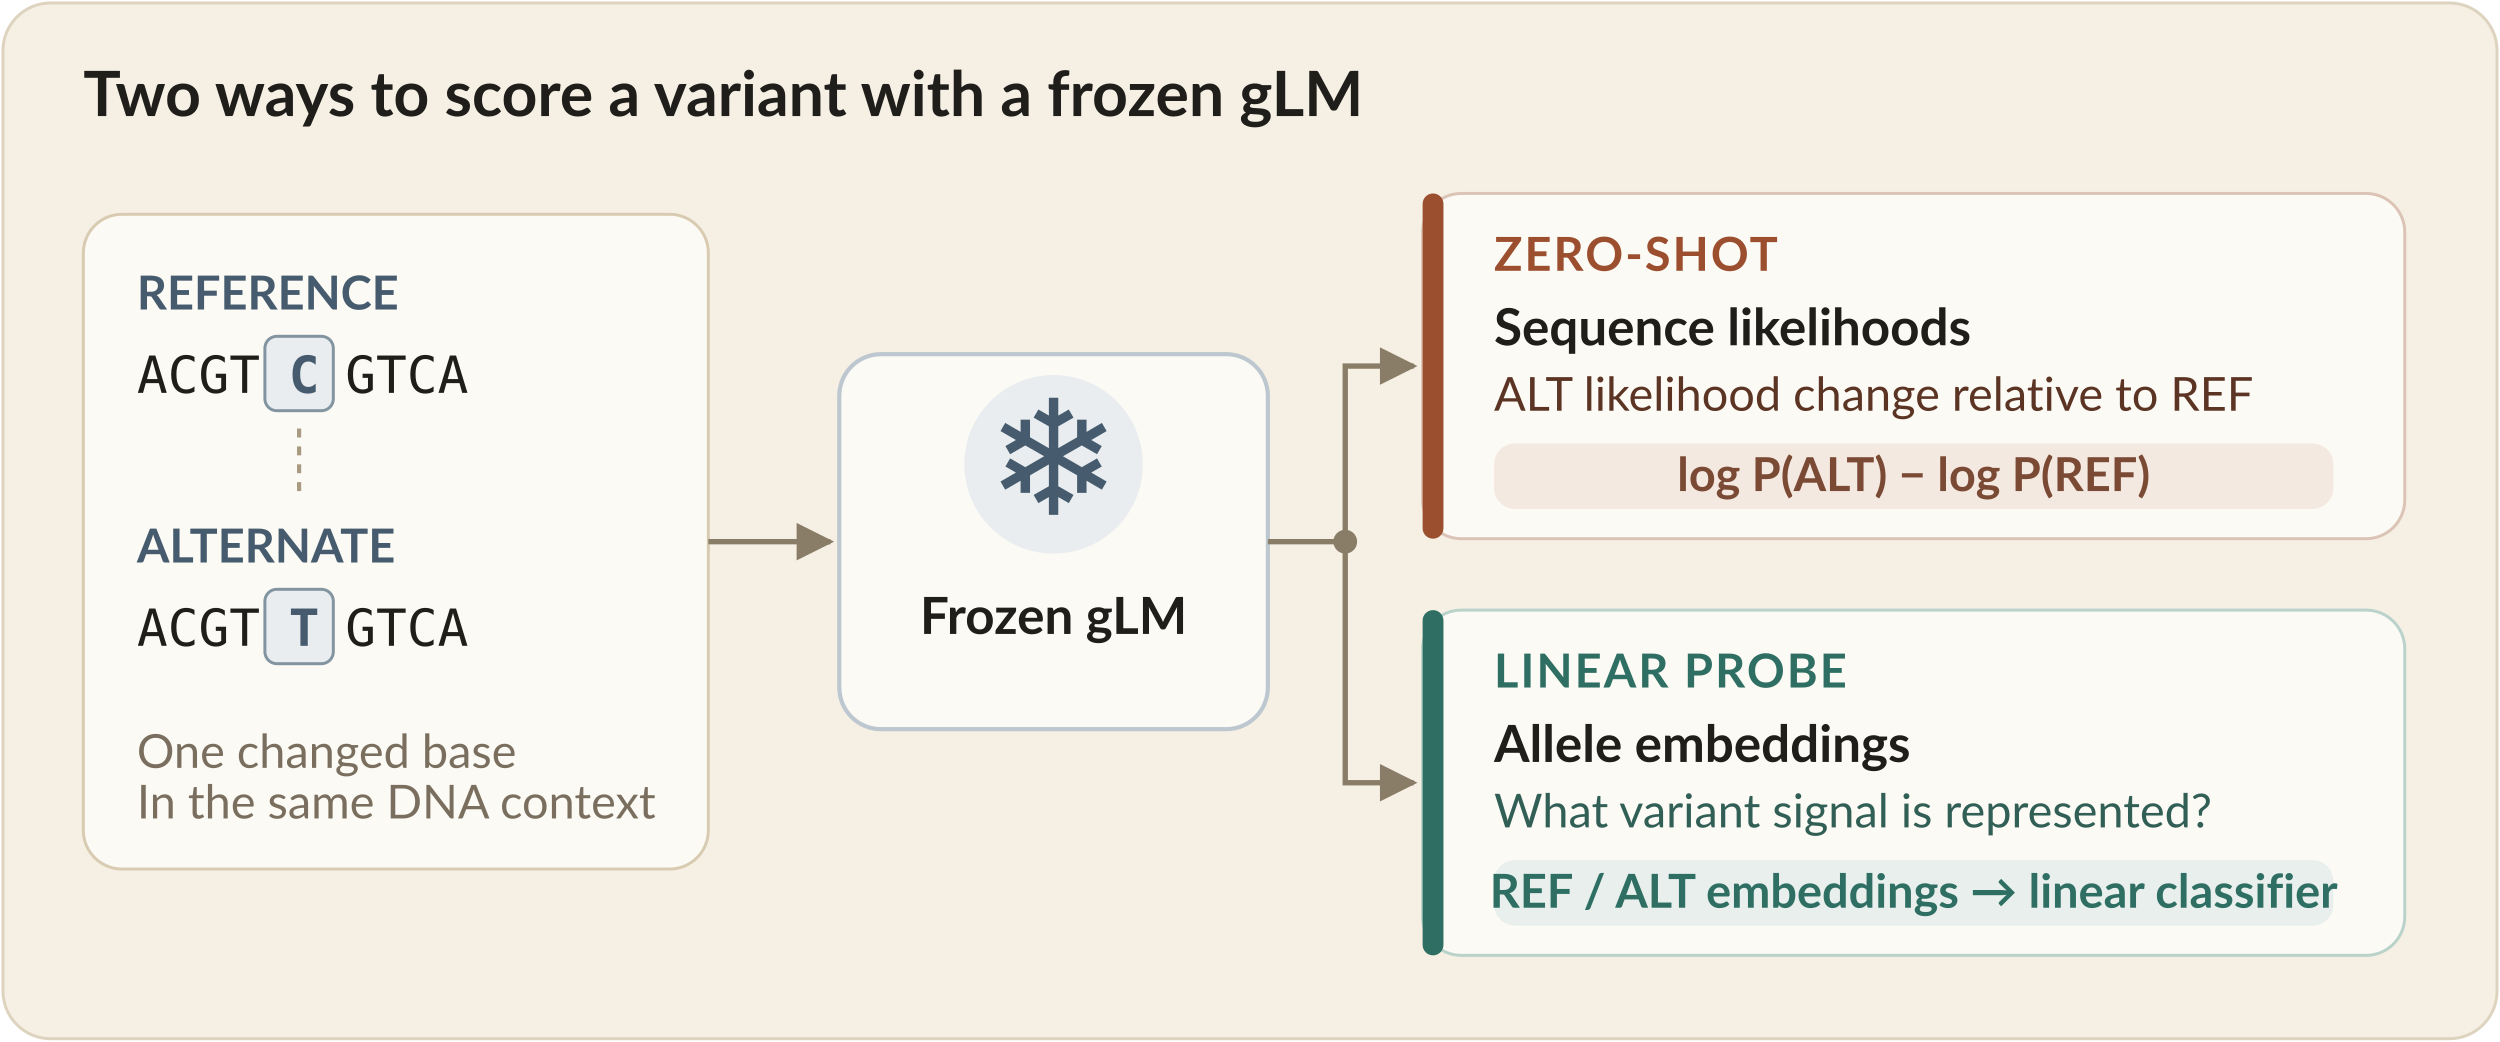
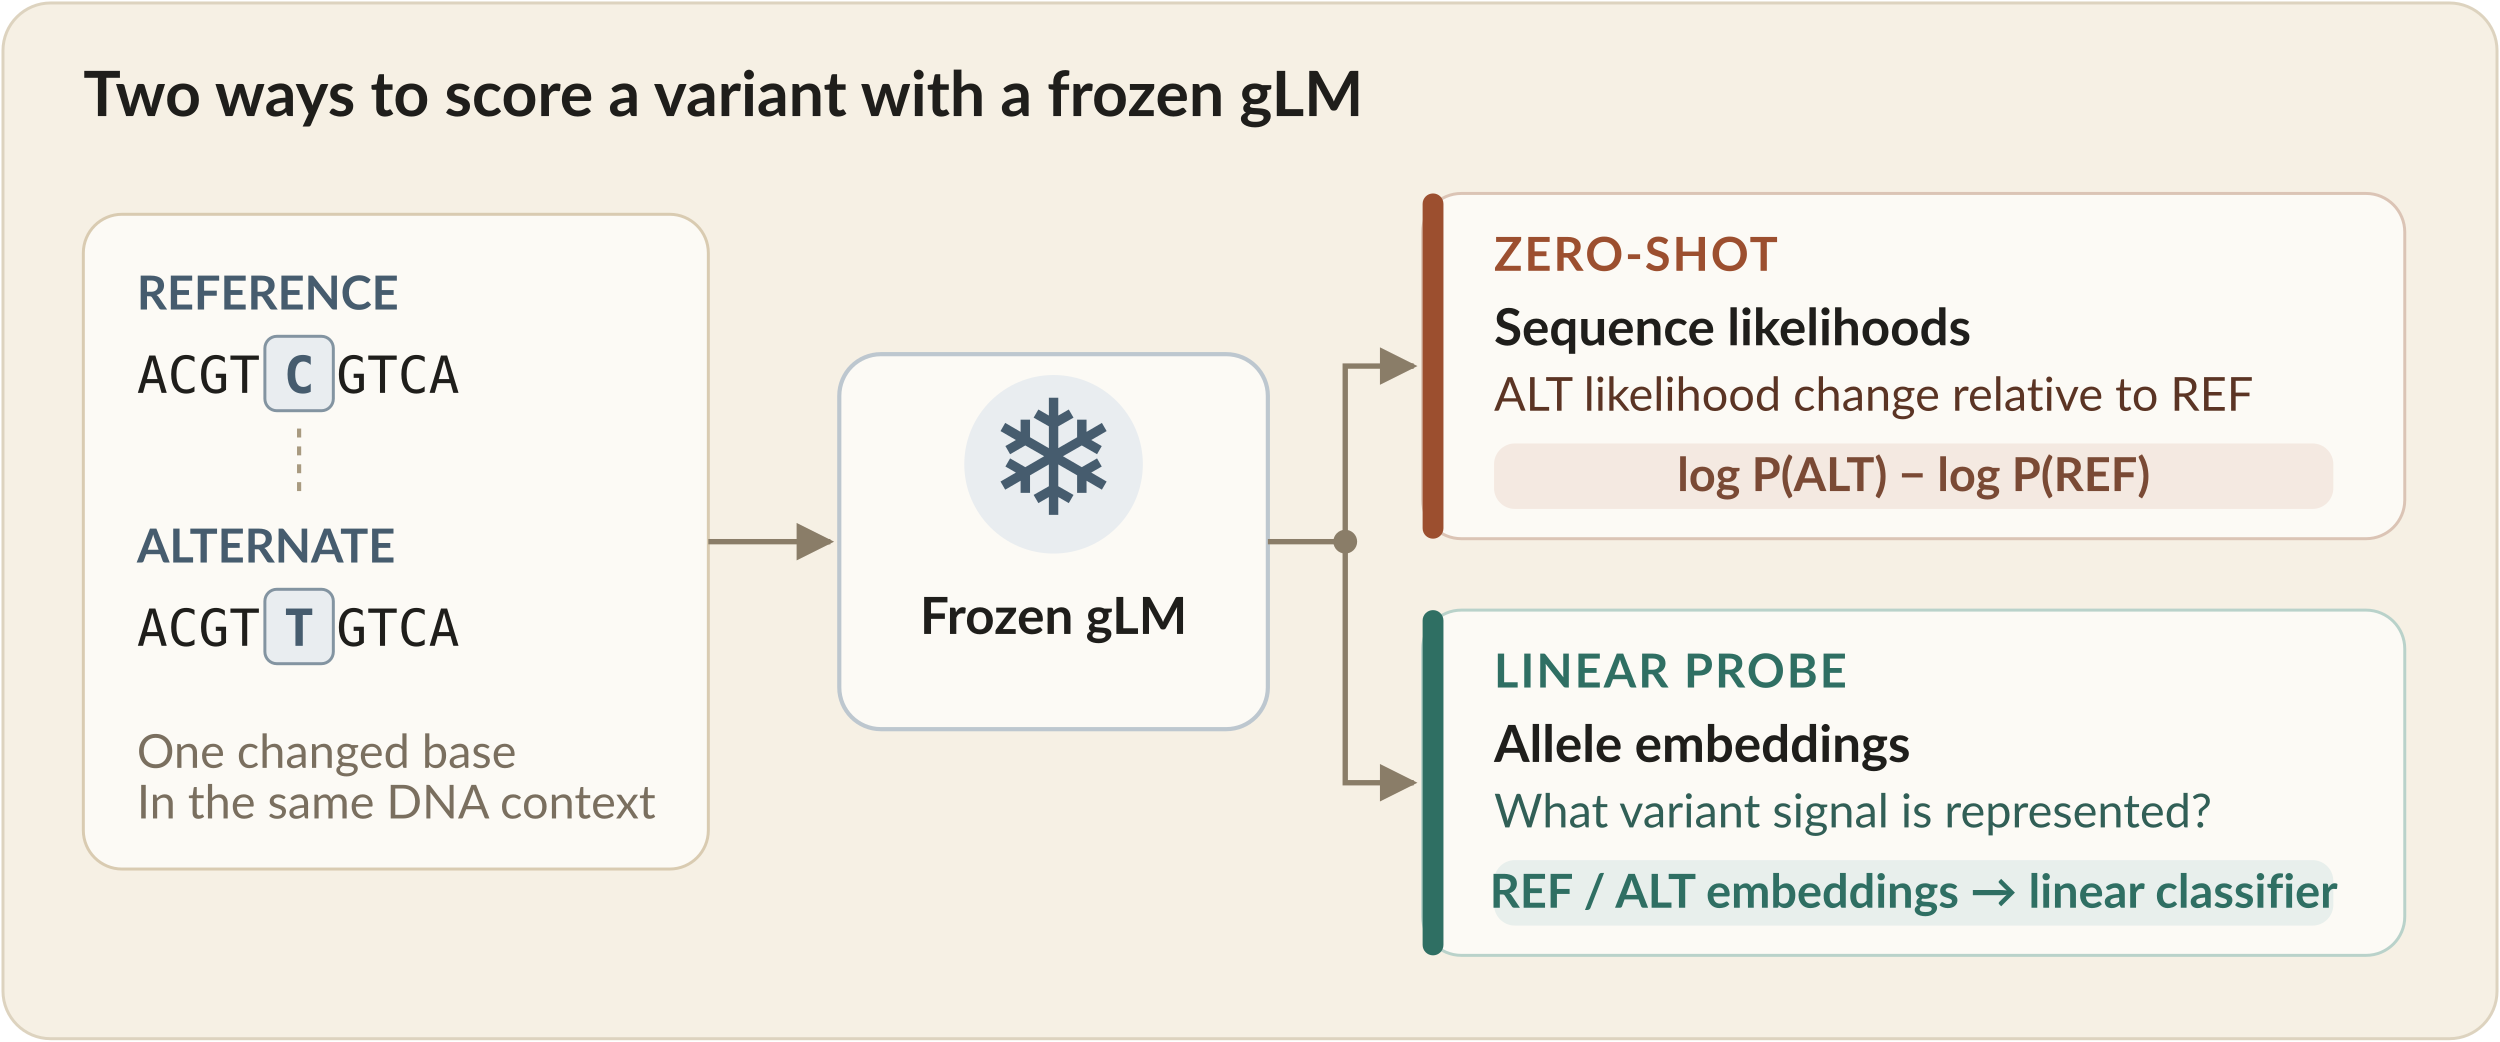
<svg xmlns="http://www.w3.org/2000/svg" width="840" height="350" viewBox="0 0 840 350" role="img" aria-labelledby="title desc" font-family="Lato, sans-serif" data-figure-typography="lato-v1" data-figure-render-width="640">
  <defs>
    <marker id="arrow" viewBox="0 0 10 10" refX="9" refY="5" markerWidth="7" markerHeight="7" orient="auto-start-reverse">
      <path d="M 0 0 L 10 5 L 0 10 z" fill="#8a7d68" />
    </marker>
  </defs>
  <rect x="1" y="1" width="838" height="348" rx="16" fill="#f6f0e4" stroke="#ddd3bf" />
  <text x="28" y="39" font-size="21" font-weight="750" fill="#1f1e1b">Two ways to score a variant with a frozen gLM</text>
  <rect x="28" y="72" width="210" height="220" rx="13" fill="#fcfaf5" stroke="#d9cbb1" />
  <text x="46" y="104" font-size="15.75" font-weight="700" fill="#465c6e">REFERENCE</text>
  <g font-family="ui-monospace, SFMono-Regular, Menlo, Consolas, monospace" font-size="17.182" fill="#1f1e1b">
    <text x="46" y="132">ACGT</text>
    <rect x="89" y="113" width="23" height="25" rx="4" fill="#e9edf0" stroke="#8394a1" />
-     <text x="97" y="132" font-weight="700" fill="#465c6e">C</text>
-     <text x="116" y="132">GTCA</text>
+     <text x="100.5" y="132" text-anchor="middle" font-weight="700" fill="#465c6e">C</text>
+     <text x="113" y="132">GTCA</text>
  </g>
  <line x1="100.5" y1="144" x2="100.5" y2="165" stroke="#a89a80" stroke-width="1.4" stroke-dasharray="3 3" />
  <text x="46" y="189" font-size="15.75" font-weight="700" fill="#465c6e">ALTERNATE</text>
  <g font-family="ui-monospace, SFMono-Regular, Menlo, Consolas, monospace" font-size="17.182" fill="#1f1e1b">
    <text x="46" y="217">ACGT</text>
    <rect x="89" y="198" width="23" height="25" rx="4" fill="#e9edf0" stroke="#8394a1" />
-     <text x="97" y="217" font-weight="700" fill="#465c6e">T</text>
-     <text x="116" y="217">GTCA</text>
+     <text x="100.5" y="217" text-anchor="middle" font-weight="700" fill="#465c6e">T</text>
+     <text x="113" y="217">GTCA</text>
  </g>
  <text x="46" y="258" font-size="15.75" fill="#7a6f5f">One changed base</text>
  <text x="46" y="275" font-size="15.75" fill="#7a6f5f">In the same DNA context</text>
  <path d="M 238 182 L 279 182" fill="none" stroke="#8a7d68" stroke-width="1.8" marker-end="url(#arrow)" />
  <rect x="282" y="119" width="144" height="126" rx="14" fill="#fcfaf5" stroke="#bdc7cf" stroke-width="1.4" />
  <circle cx="354" cy="156" r="30" fill="#e9edf0" />
  <text x="354" y="173" text-anchor="middle" data-figure-preserve-typography="true" font-family="Lato, sans-serif" font-size="54" fill="#465c6e">❄︎</text>
  <text x="354" y="213" font-size="17.182" font-weight="750" text-anchor="middle" fill="#1f1e1b">Frozen gLM</text>
  <path d="M 426 182 L 452 182 L 452 123 L 475 123" fill="none" stroke="#8a7d68" stroke-width="1.8" marker-end="url(#arrow)" />
  <path d="M 452 182 L 452 263 L 475 263" fill="none" stroke="#8a7d68" stroke-width="1.8" marker-end="url(#arrow)" />
  <circle cx="452" cy="182" r="4" fill="#8a7d68" />
  <rect x="478" y="65" width="330" height="116" rx="13" fill="#fcfaf5" stroke="#dbc4b5" />
  <rect x="478" y="65" width="7" height="116" rx="3.5" fill="#9c4f2f" />
  <text x="502" y="91" font-size="15.75" font-weight="700" letter-spacing="0.7" fill="#9c4f2f">ZERO-SHOT</text>
  <text x="502" y="116" font-size="17.182" font-weight="750" fill="#1f1e1b">Sequence likelihoods</text>
  <text x="502" y="138" font-size="15.75" fill="#5b3424">ALT likelihood change relative to REF</text>
  <rect x="502" y="149" width="282" height="22" rx="7" fill="#f4e9e1" />
  <text x="643" y="165" font-size="15.75" font-weight="700" text-anchor="middle" fill="#7a4a35">log P(ALT) − log P(REF)</text>
  <rect x="478" y="205" width="330" height="116" rx="13" fill="#fcfaf5" stroke="#b9d2ca" />
  <rect x="478" y="205" width="7" height="116" rx="3.5" fill="#2f6f63" />
  <text x="502" y="231" font-size="15.75" font-weight="700" letter-spacing="0.7" fill="#2f6f63">LINEAR PROBE</text>
  <text x="502" y="256" font-size="17.182" font-weight="750" fill="#1f1e1b">Allele embeddings</text>
  <text x="502" y="278" font-size="15.75" fill="#315f56">What variant signal is represented?</text>
  <rect x="502" y="289" width="282" height="22" rx="7" fill="#e8efec" />
  <text x="643" y="305" font-size="15.75" font-weight="700" text-anchor="middle" fill="#2f6f63">REF / ALT embeddings → linear classifier</text>
</svg>
